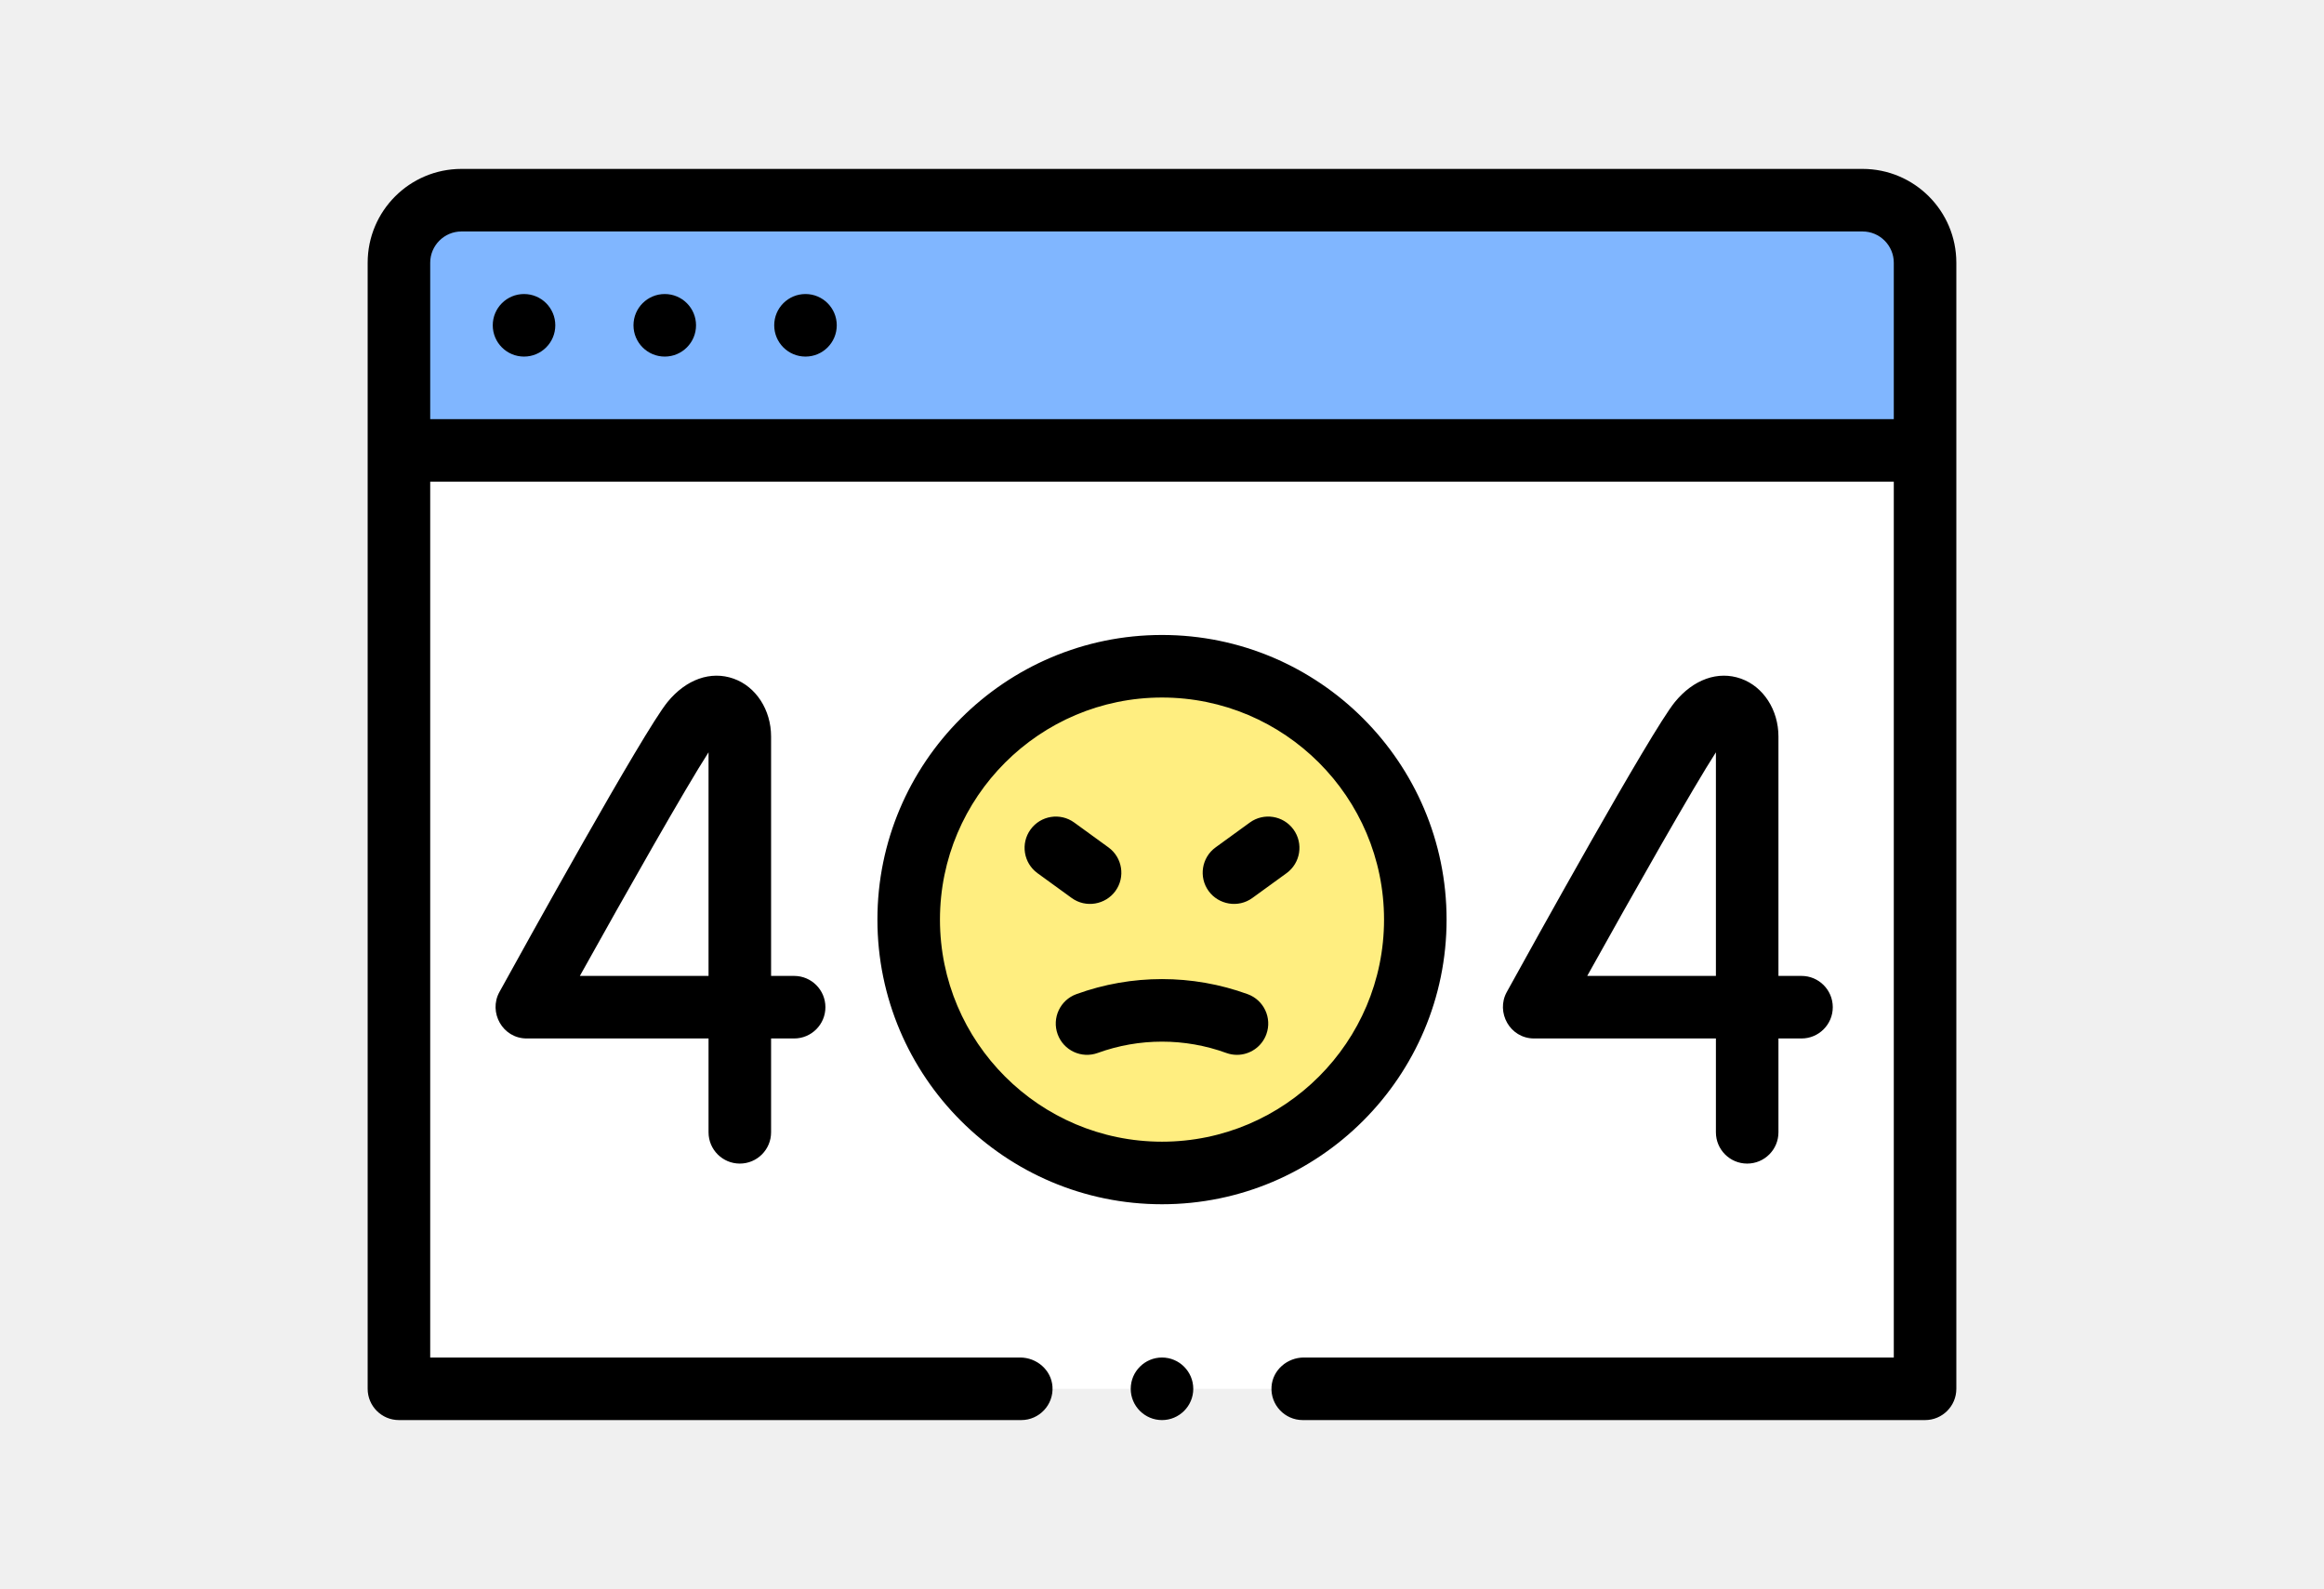
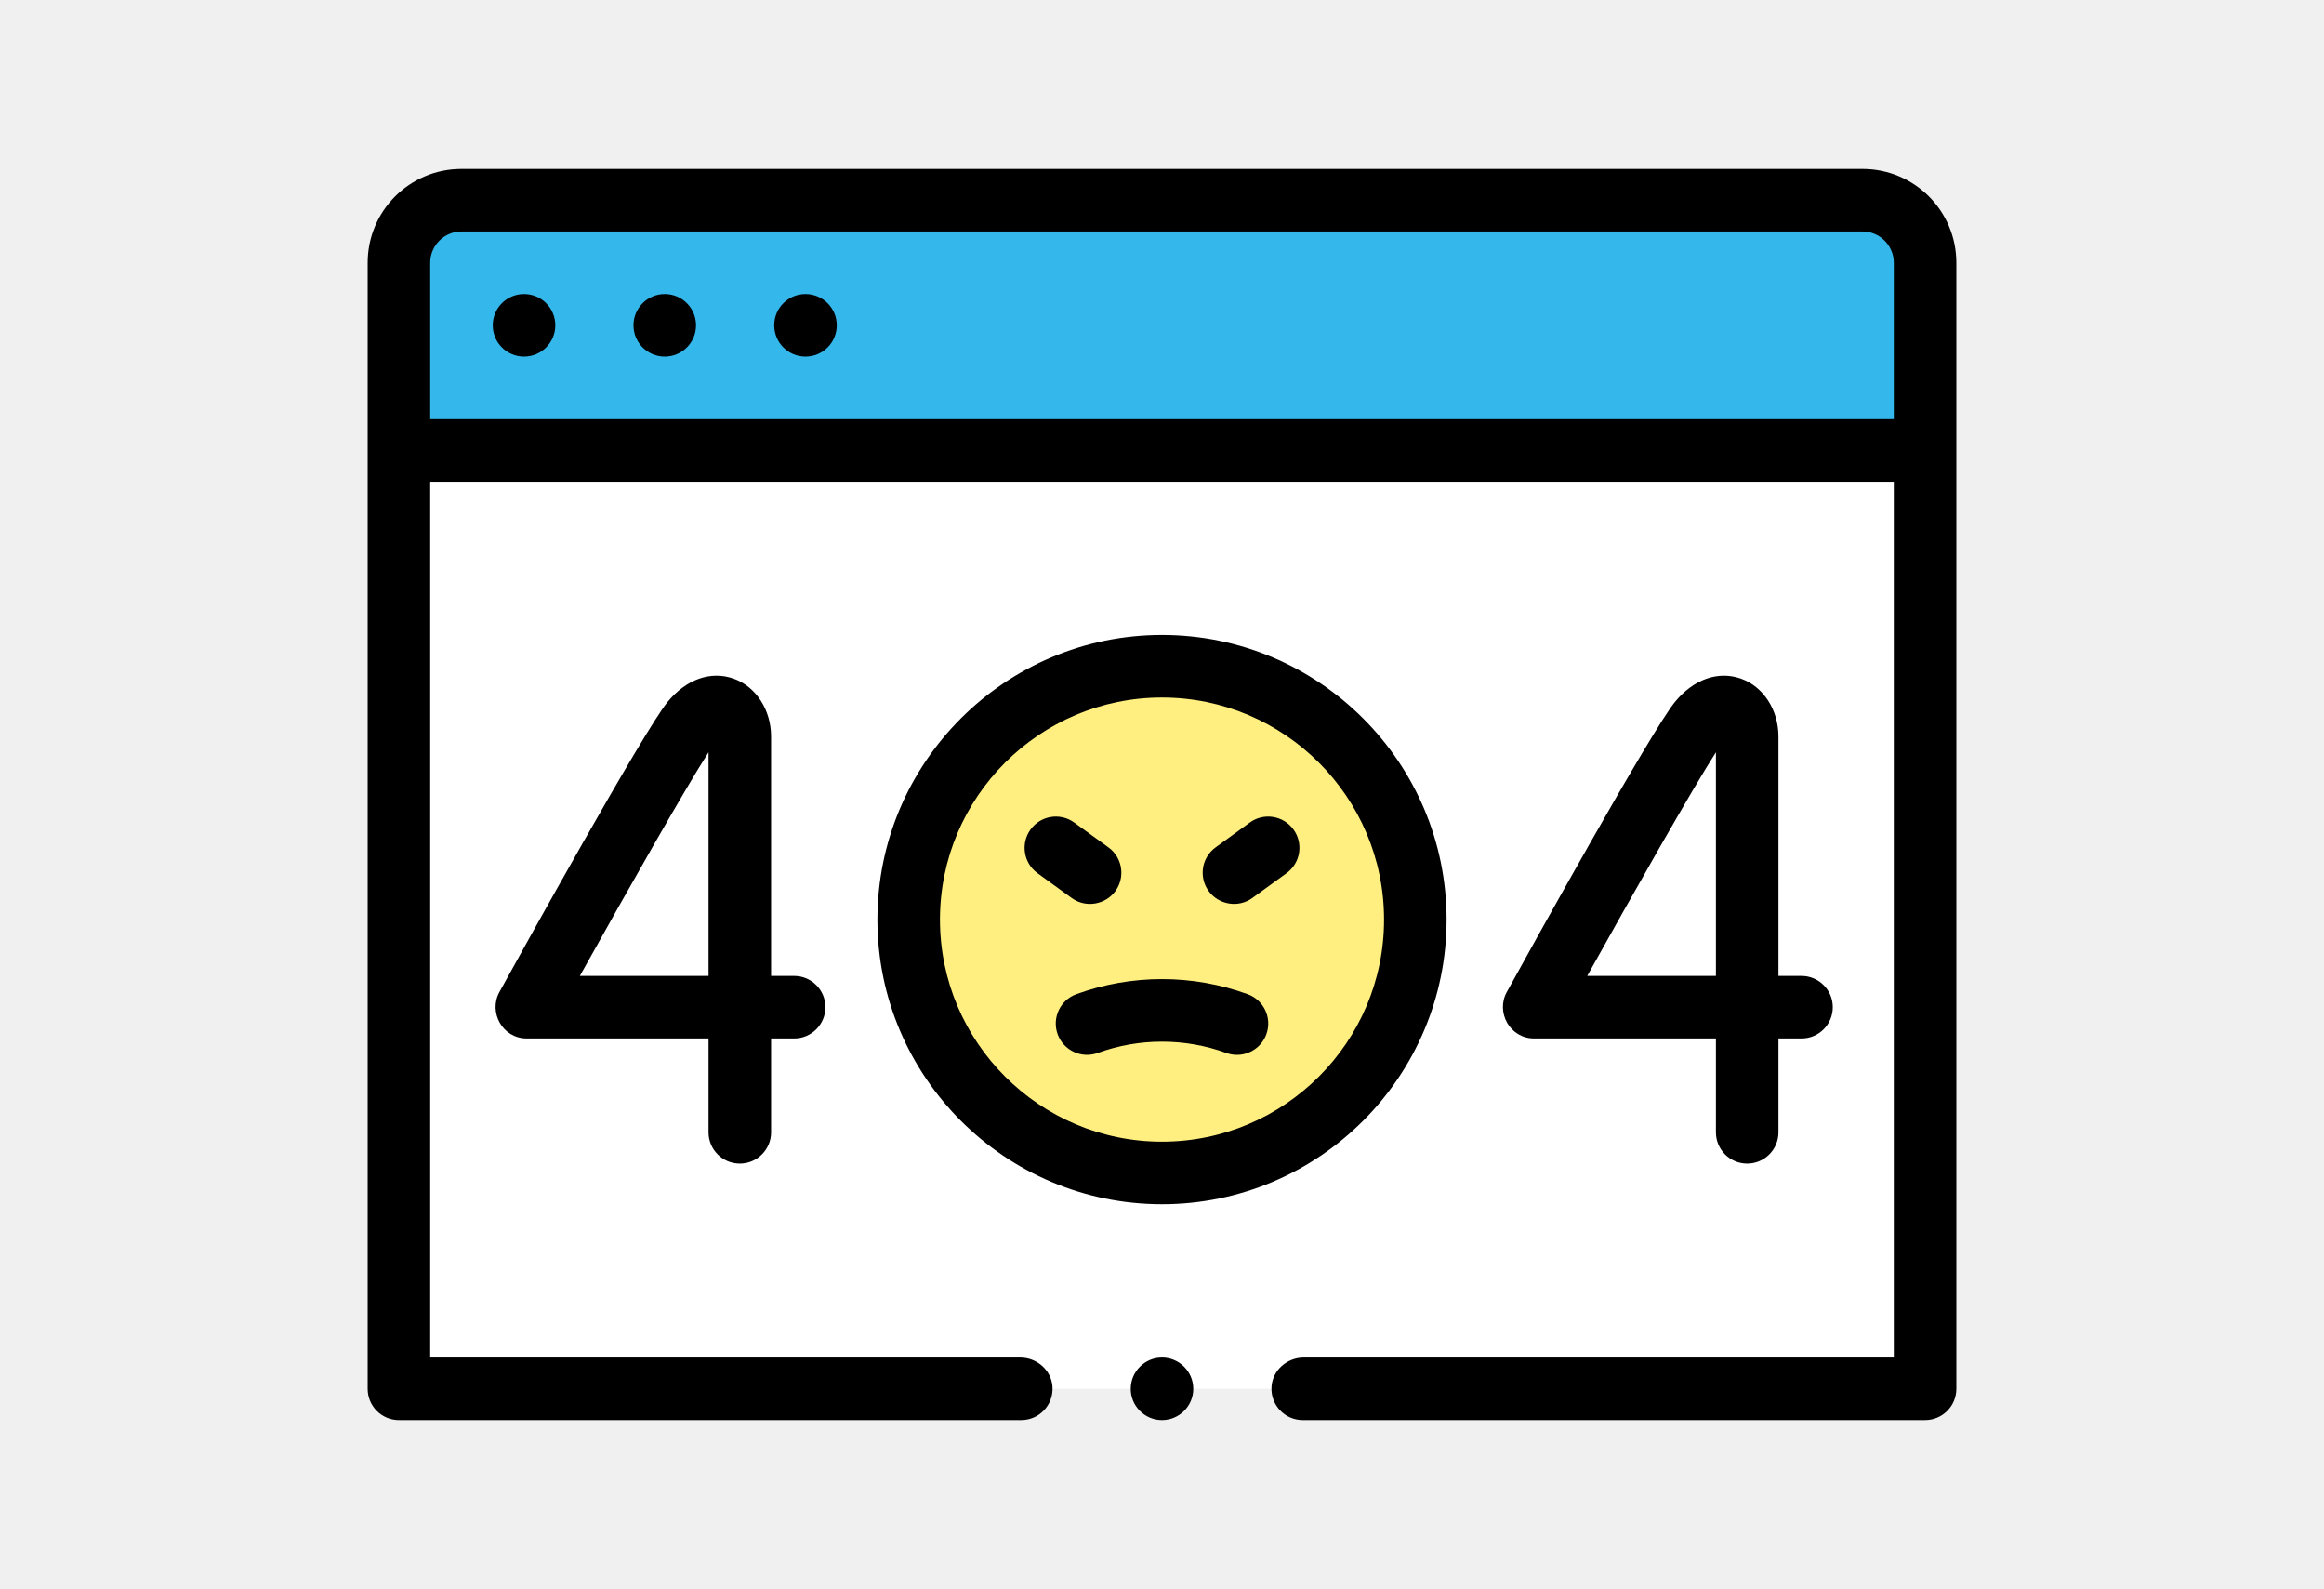
<svg xmlns="http://www.w3.org/2000/svg" id="Capa_1" enable-background="new 0 0 508 508" height="350" viewBox="0 0 508 508" width="512">
  <g>
    <path d="m478 64h-448c-11.046 0-20 8.954-20 20v360h488v-360c0-11.046-8.954-20-20-20z" fill="#fff" />
-     <path d="m10 144v-60c0-11.046 8.954-20 20-20h448c11.046 0 20 8.954 20 20v60z" fill="#80b6ff" />
+     <path d="m10 144v-60c0-11.046 8.954-20 20-20h448c11.046 0 20 8.954 20 20v60z" fill="#34b7eb" />
    <circle cx="254" cy="294" fill="#ffee80" r="81" />
    <path d="m264 444c0 5.51-4.49 10-10 10s-10-4.49-10-10 4.49-10 10-10 10 4.49 10 10zm-155-82v-30h-58.124c-7.779 0-12.297-8.402-8.756-14.831 7.585-13.77 46.089-83.315 53.741-92.703 5.946-7.295 13.854-10.101 21.159-7.5 7.166 2.55 11.98 9.987 11.98 18.506v76.528h7.372c5.523 0 10 4.477 10 10s-4.477 10-10 10h-7.372v30c0 5.523-4.477 10-10 10s-10-4.477-10-10zm0-50v-71.485c-7.311 11.333-26.12 44.499-41.147 71.485zm322.119 50v-30h-58.125c-7.779 0-12.297-8.402-8.756-14.831 7.585-13.77 46.089-83.315 53.741-92.703 5.946-7.295 13.854-10.101 21.159-7.5 7.166 2.55 11.98 9.987 11.98 18.506v76.528h7.372c5.523 0 10 4.477 10 10s-4.477 10-10 10h-7.372v30c0 5.523-4.477 10-10 10s-9.999-4.477-9.999-10zm0-50v-71.485c-7.311 11.333-26.12 44.499-41.147 71.485zm-177.119 73c-50.178 0-91-40.822-91-91s40.822-91 91-91 91 40.822 91 91-40.822 91-91 91zm0-20c39.149 0 71-31.851 71-71s-31.851-71-71-71-71 31.851-71 71 31.851 71 71 71zm20.553-28.371c1.128.411 2.282.605 3.417.605 4.086 0 7.921-2.523 9.398-6.585 1.888-5.19-.789-10.928-5.979-12.815-17.661-6.425-37.116-6.425-54.777 0-5.19 1.888-7.868 7.625-5.979 12.815 1.887 5.19 7.624 7.868 12.815 5.979 13.253-4.819 27.851-4.819 41.105.001zm-35.46-51.755c3.251-4.464 2.25-10.723-2.22-13.967l-10.939-7.939c-4.47-3.244-10.723-2.251-13.967 2.22-3.244 4.47-2.25 10.723 2.22 13.967l10.939 7.939c4.551 3.293 10.809 2.116 13.967-2.22zm-179.093-180.874c0 5.523-4.477 10-10 10s-10-4.477-10-10 4.477-10 10-10 10 4.477 10 10zm45 0c0 5.523-4.477 10-10 10s-10-4.477-10-10 4.477-10 10-10 10 4.477 10 10zm45 0c0 5.523-4.477 10-10 10s-10-4.477-10-10 4.477-10 10-10 10 4.477 10 10zm132.885 183.093 10.939-7.939c4.47-3.244 5.463-9.497 2.22-13.967-3.244-4.471-9.497-5.464-13.967-2.22l-10.939 7.939c-4.47 3.244-5.471 9.503-2.22 13.967 3.158 4.337 9.416 5.514 13.967 2.22zm-272.885 166.907c-5.523 0-10-4.477-10-10v-360c0-16.569 13.431-30 30-30h448c16.569 0 30 13.431 30 30v360c0 5.523-4.477 10-10 10h-199c-5.74 0-10.373-4.872-9.976-10.694.361-5.306 5.016-9.306 10.334-9.306h188.642v-280h-468v280h188.642c5.318 0 9.973 4 10.335 9.306.396 5.822-4.238 10.694-9.977 10.694zm10-320h468v-50c0-5.514-4.486-10-10-10h-448c-5.514 0-10 4.486-10 10z" />
  </g>
</svg>
